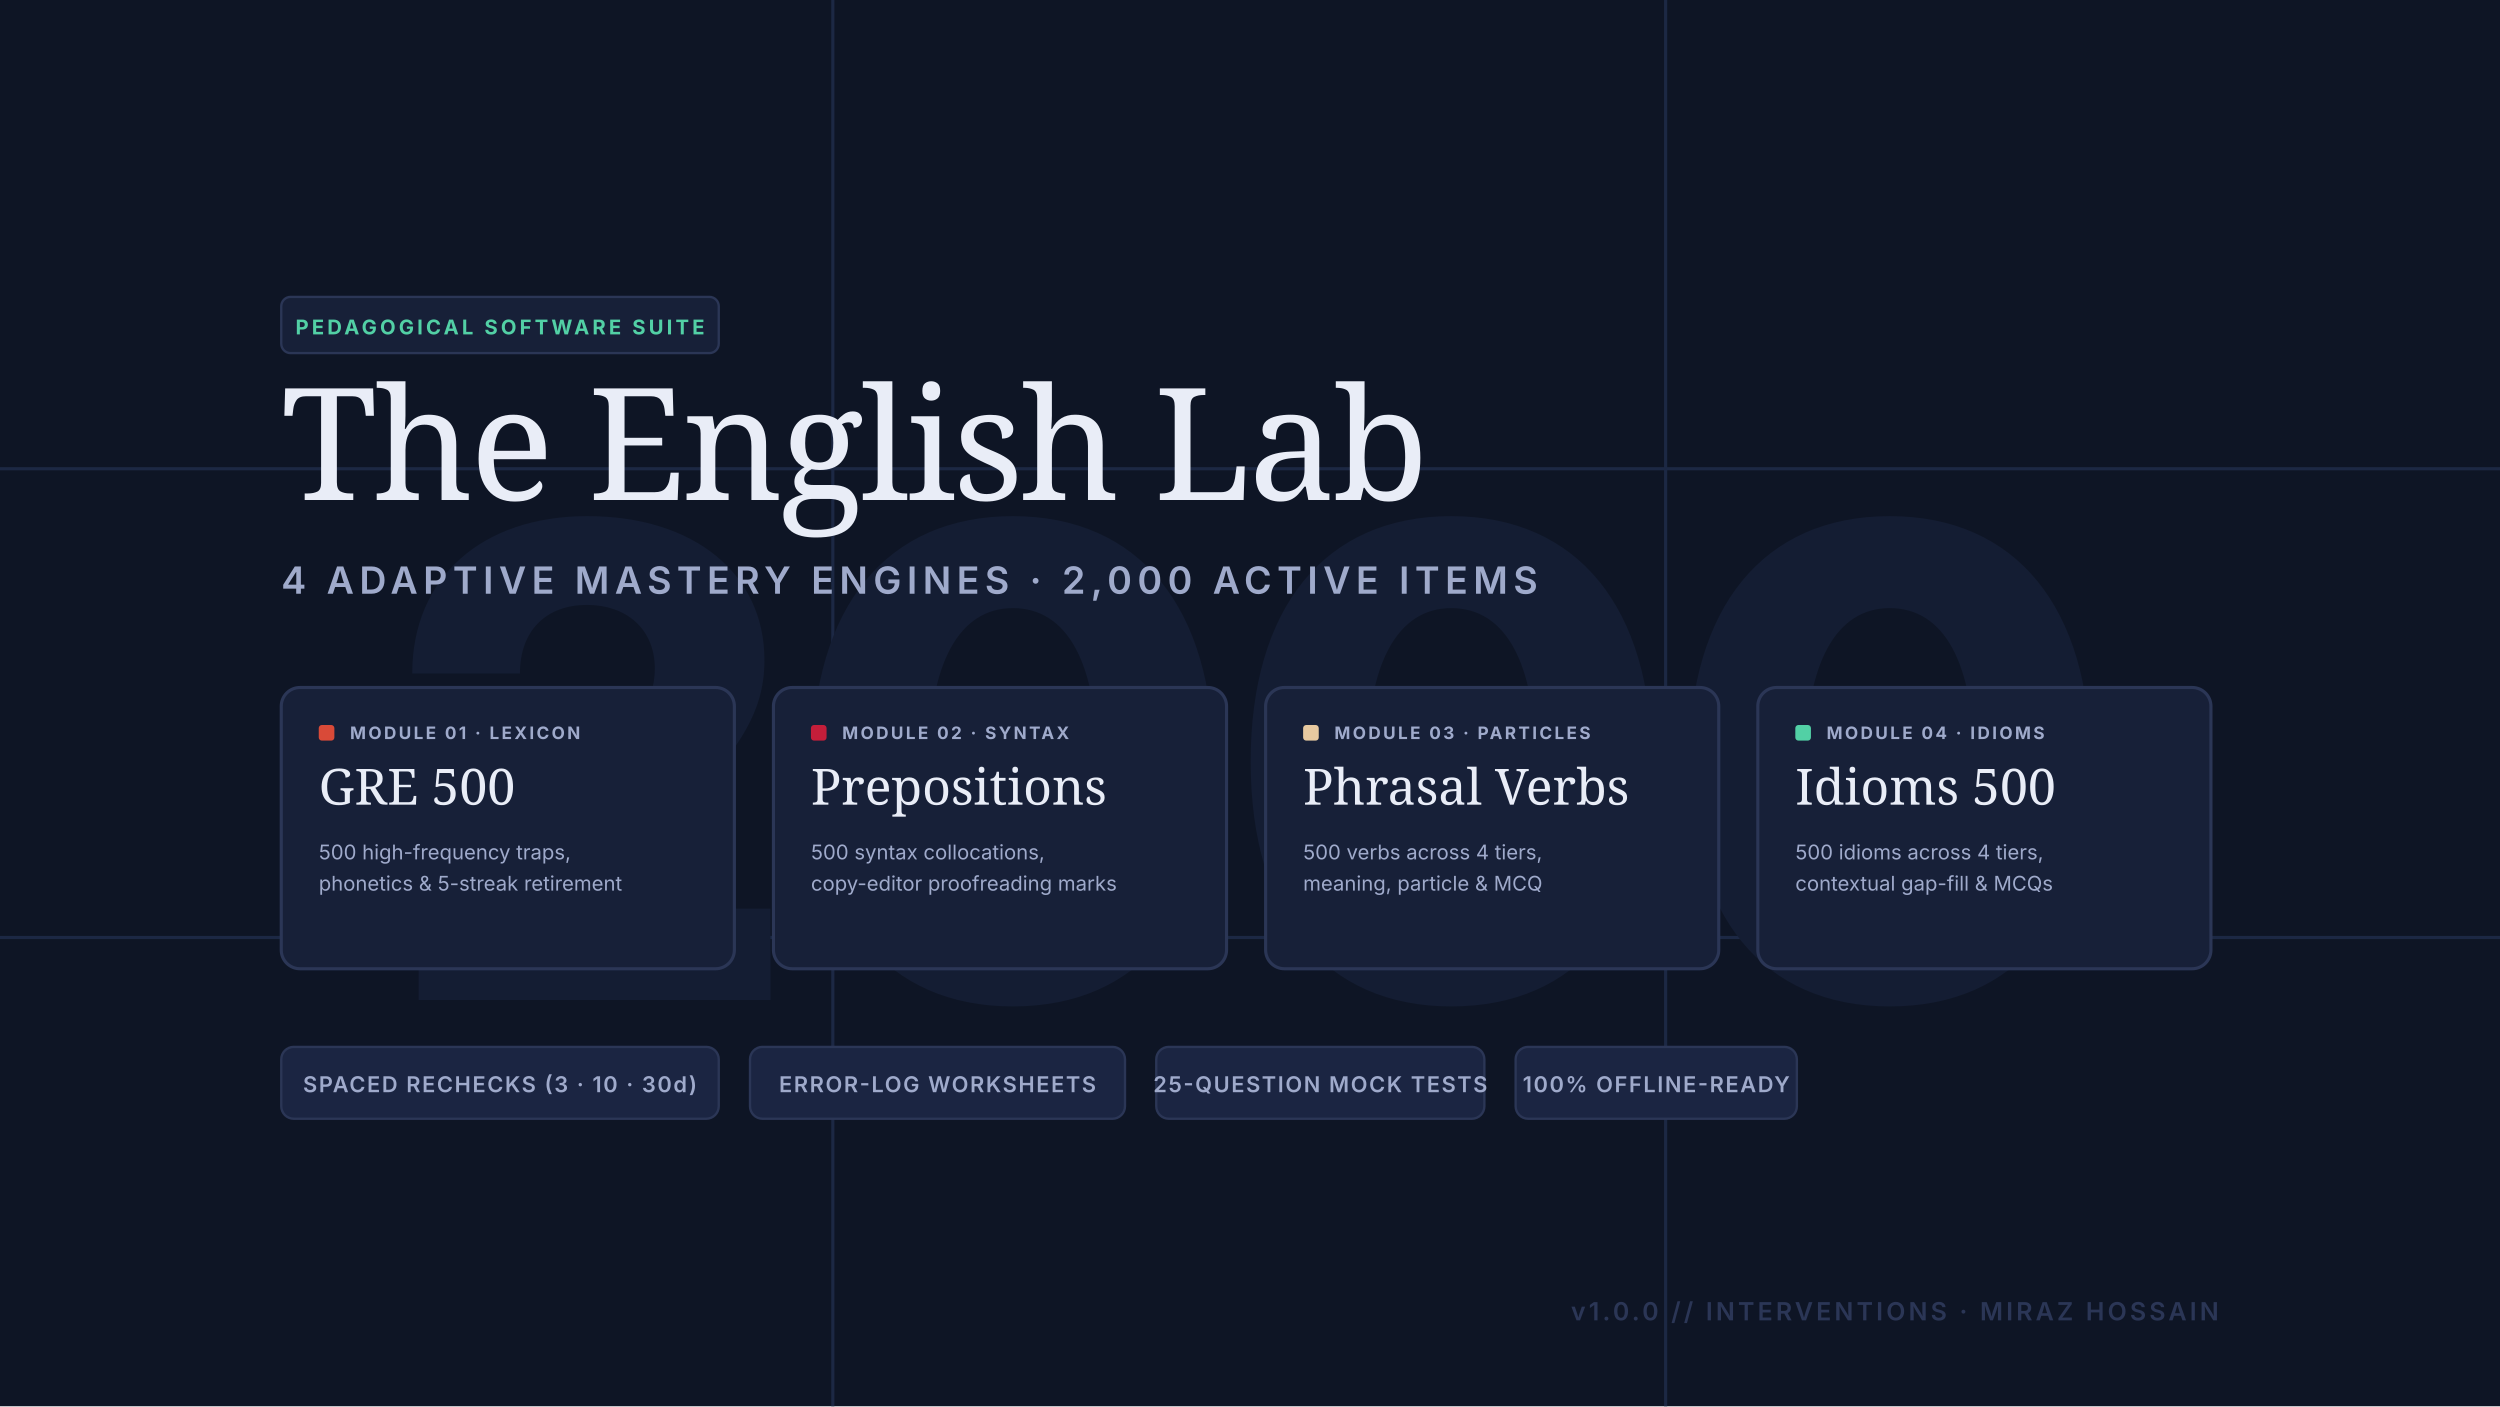
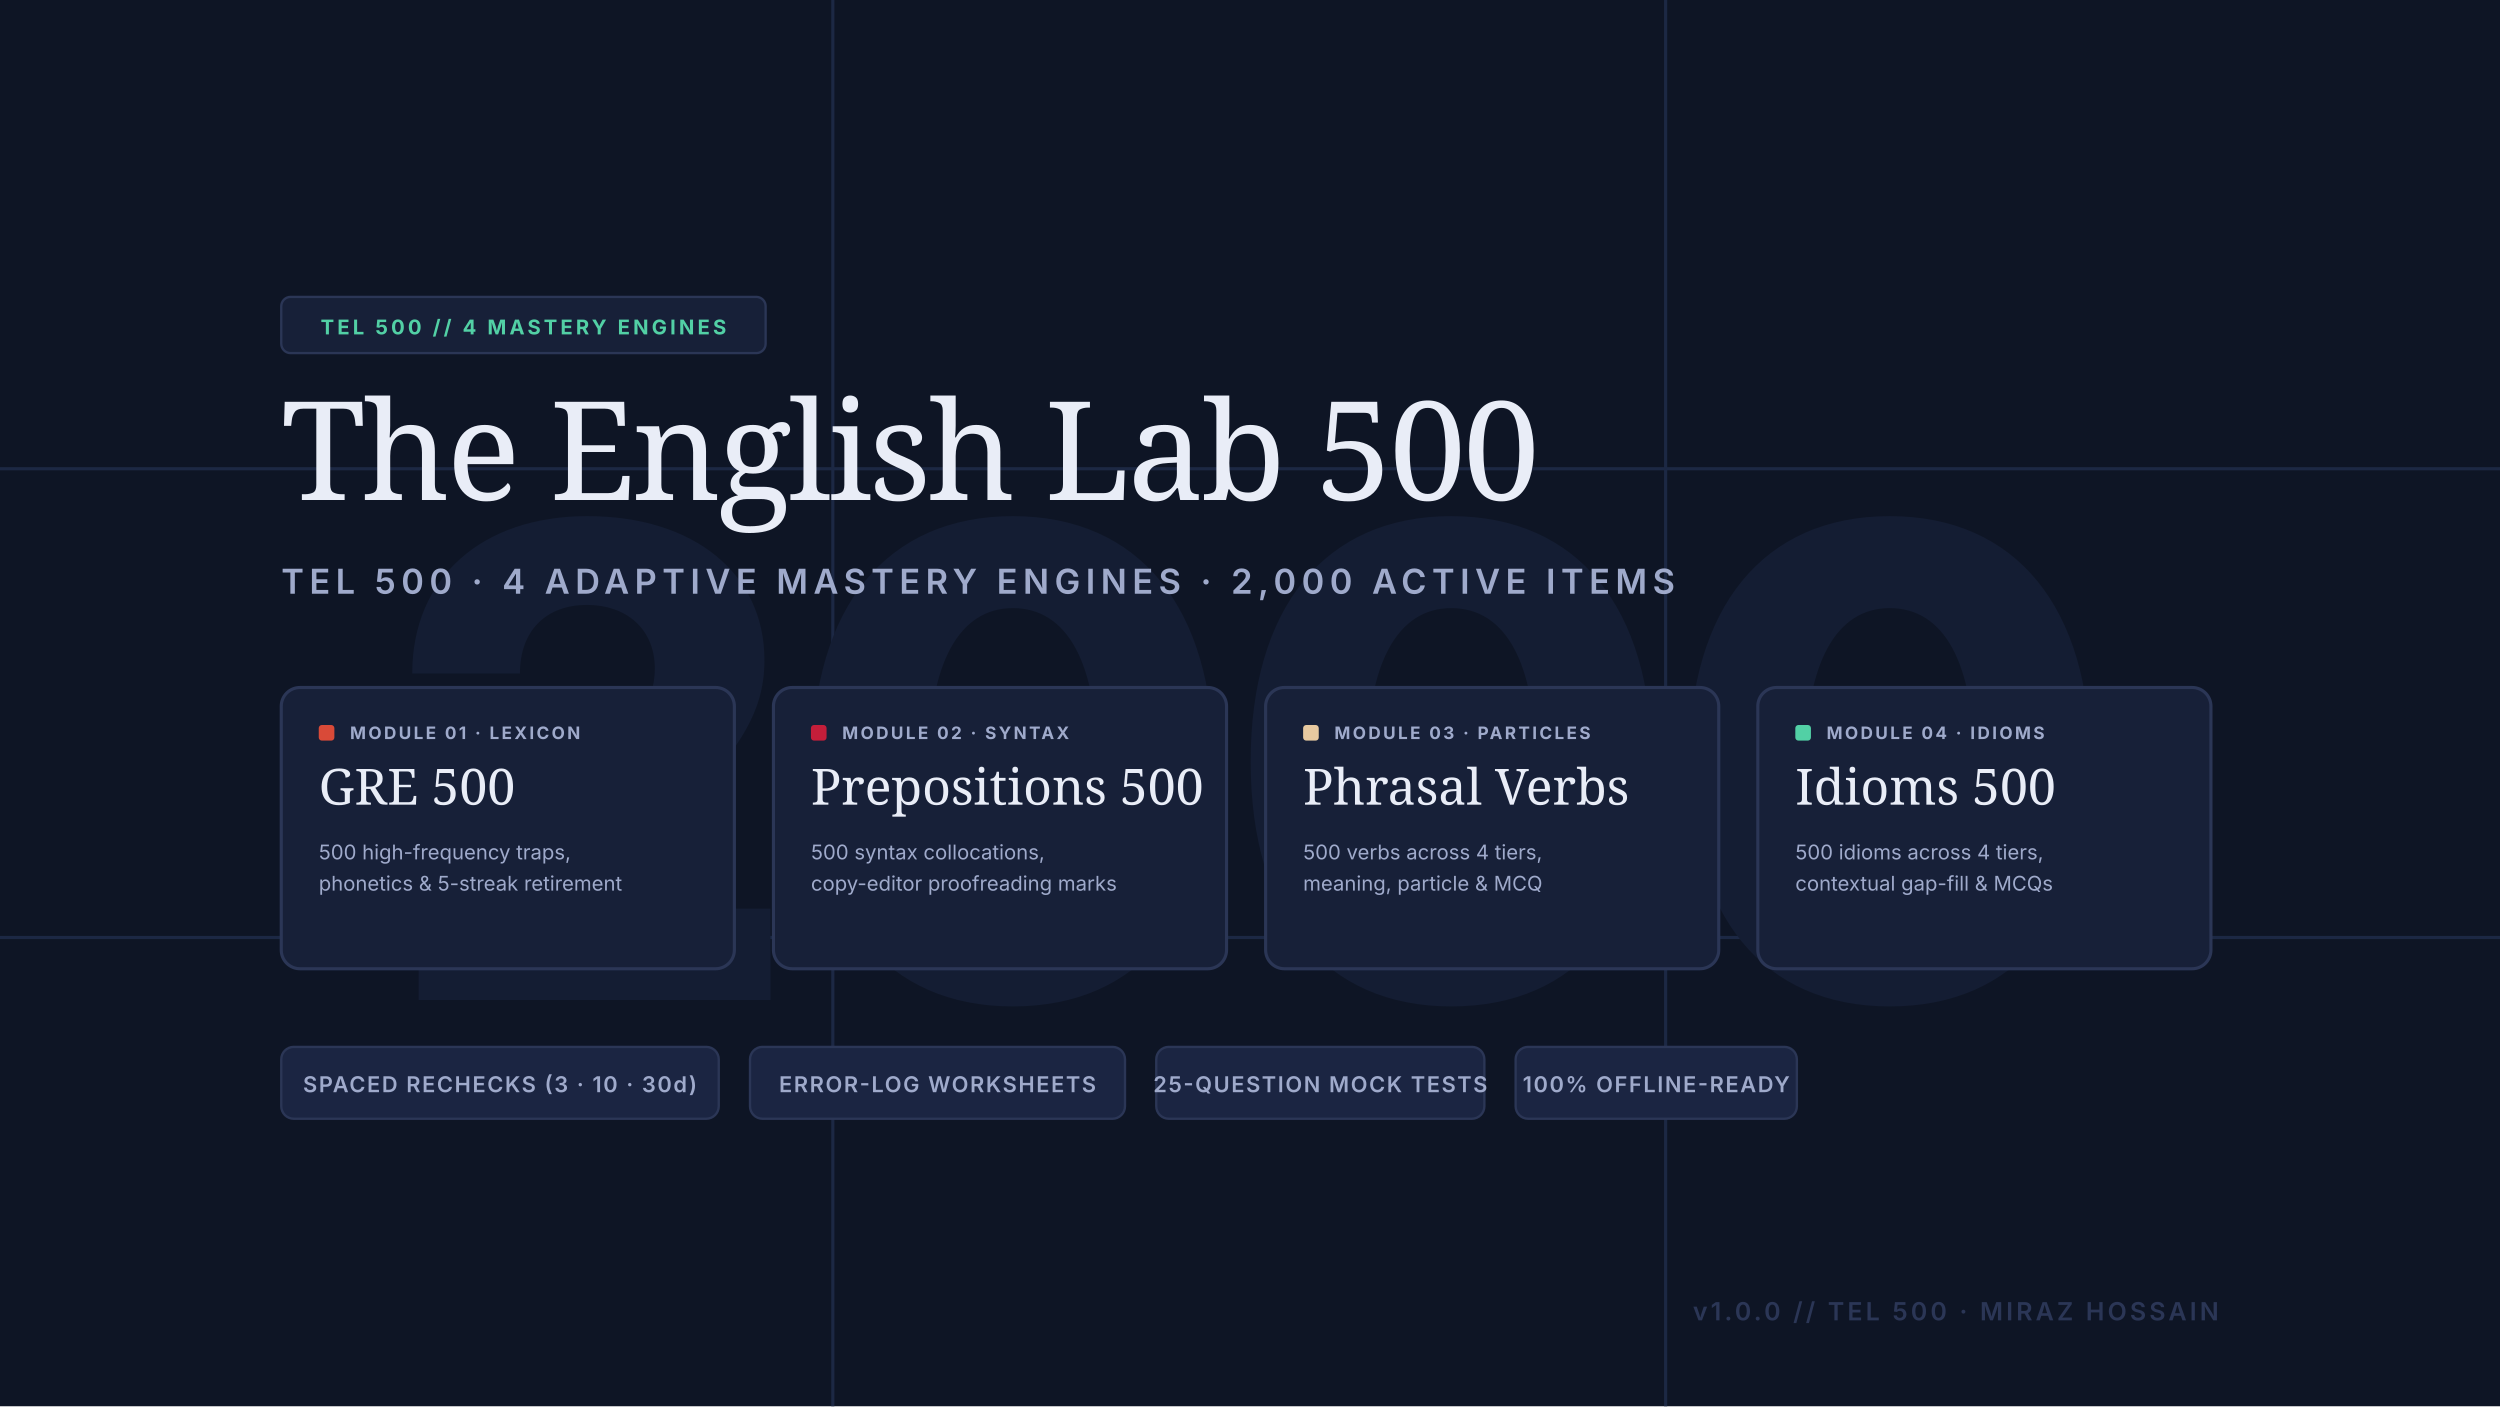
<svg xmlns="http://www.w3.org/2000/svg" width="1600" height="900" viewBox="0 0 1600 900" fill="none">
  <rect width="1600" height="900" fill="#0E1525" />
  <line x1="0" y1="300" x2="1600" y2="300" stroke="#1C2844" stroke-width="2" />
  <line x1="0" y1="600" x2="1600" y2="600" stroke="#1C2844" stroke-width="2" />
  <line x1="533" y1="0" x2="533" y2="900" stroke="#1C2844" stroke-width="2" />
  <line x1="1066" y1="0" x2="1066" y2="900" stroke="#1C2844" stroke-width="2" />
  <text x="800" y="640" fill="#141D33" font-family="'Hanken Grotesk', -apple-system, sans-serif" font-size="420" font-weight="800" text-anchor="middle" letter-spacing="-10">2000</text>
-   <rect x="180" y="190" width="280" height="36" rx="6" fill="#172038" stroke="#2B3656" stroke-width="1.5" />
-   <text x="320" y="214" fill="#52D0A5" font-family="'Hanken Grotesk', -apple-system, sans-serif" font-size="13" font-weight="700" letter-spacing="2" text-anchor="middle">PEDAGOGICAL SOFTWARE SUITE</text>
-   <text x="180" y="320" fill="#E9EDF7" font-family="'Newsreader', Georgia, serif" font-size="100" font-weight="400" letter-spacing="-2">The English Lab</text>
-   <text x="180" y="380" fill="#9FAACB" font-family="'Hanken Grotesk', -apple-system, sans-serif" font-size="24" font-weight="600" letter-spacing="3.5">4 ADAPTIVE MASTERY ENGINES · 2,000 ACTIVE ITEMS</text>
+   <rect x="180" y="190" width="310" height="36" rx="6" fill="#172038" stroke="#2B3656" stroke-width="1.5" />
+   <text x="335" y="214" fill="#52D0A5" font-family="'Hanken Grotesk', -apple-system, sans-serif" font-size="13" font-weight="700" letter-spacing="2" text-anchor="middle">TEL 500 // 4 MASTERY ENGINES</text>
+   <text x="180" y="320" fill="#E9EDF7" font-family="'Newsreader', Georgia, serif" font-size="88" font-weight="400" letter-spacing="-2">The English Lab 500</text>
+   <text x="180" y="380" fill="#9FAACB" font-family="'Hanken Grotesk', -apple-system, sans-serif" font-size="22" font-weight="600" letter-spacing="3.5">TEL 500 · 4 ADAPTIVE MASTERY ENGINES · 2,000 ACTIVE ITEMS</text>
  <g transform="translate(180, 440)">
    <rect x="0" y="0" width="290" height="180" rx="12" fill="#172038" stroke="#2B3656" stroke-width="2" />
    <rect x="24" y="24" width="10" height="10" rx="2" fill="#d94a38" />
    <text x="44" y="33" fill="#9FAACB" font-family="'Hanken Grotesk', -apple-system, sans-serif" font-size="11" font-weight="700" letter-spacing="1.5">MODULE 01 · LEXICON</text>
    <text x="24" y="75" fill="#E9EDF7" font-family="'Newsreader', Georgia, serif" font-size="32" font-weight="500">GRE 500</text>
    <text x="24" y="110" fill="#9FAACB" font-family="'Hanken Grotesk', -apple-system, sans-serif" font-size="13">500 high-frequency traps,</text>
    <text x="24" y="130" fill="#9FAACB" font-family="'Hanken Grotesk', -apple-system, sans-serif" font-size="13">phonetics &amp; 5-streak retirement</text>
    <rect x="315" y="0" width="290" height="180" rx="12" fill="#172038" stroke="#2B3656" stroke-width="2" />
    <rect x="339" y="24" width="10" height="10" rx="2" fill="#C41E3A" />
    <text x="359" y="33" fill="#9FAACB" font-family="'Hanken Grotesk', -apple-system, sans-serif" font-size="11" font-weight="700" letter-spacing="1.5">MODULE 02 · SYNTAX</text>
-     <text x="339" y="75" fill="#E9EDF7" font-family="'Newsreader', Georgia, serif" font-size="32" font-weight="500">Prepositions</text>
+     <text x="339" y="75" fill="#E9EDF7" font-family="'Newsreader', Georgia, serif" font-size="32" font-weight="500">Prepositions 500</text>
    <text x="339" y="110" fill="#9FAACB" font-family="'Hanken Grotesk', -apple-system, sans-serif" font-size="13">500 syntax collocations,</text>
    <text x="339" y="130" fill="#9FAACB" font-family="'Hanken Grotesk', -apple-system, sans-serif" font-size="13">copy-editor proofreading marks</text>
    <rect x="630" y="0" width="290" height="180" rx="12" fill="#172038" stroke="#2B3656" stroke-width="2" />
    <rect x="654" y="24" width="10" height="10" rx="2" fill="#E7C9A0" />
    <text x="674" y="33" fill="#9FAACB" font-family="'Hanken Grotesk', -apple-system, sans-serif" font-size="11" font-weight="700" letter-spacing="1.5">MODULE 03 · PARTICLES</text>
    <text x="654" y="75" fill="#E9EDF7" font-family="'Newsreader', Georgia, serif" font-size="32" font-weight="500">Phrasal Verbs</text>
    <text x="654" y="110" fill="#9FAACB" font-family="'Hanken Grotesk', -apple-system, sans-serif" font-size="13">500 verbs across 4 tiers,</text>
    <text x="654" y="130" fill="#9FAACB" font-family="'Hanken Grotesk', -apple-system, sans-serif" font-size="13">meaning, particle &amp; MCQ</text>
    <rect x="945" y="0" width="290" height="180" rx="12" fill="#172038" stroke="#2B3656" stroke-width="2" />
    <rect x="969" y="24" width="10" height="10" rx="2" fill="#52D0A5" />
    <text x="989" y="33" fill="#9FAACB" font-family="'Hanken Grotesk', -apple-system, sans-serif" font-size="11" font-weight="700" letter-spacing="1.5">MODULE 04 · IDIOMS</text>
    <text x="969" y="75" fill="#E9EDF7" font-family="'Newsreader', Georgia, serif" font-size="32" font-weight="500">Idioms 500</text>
    <text x="969" y="110" fill="#9FAACB" font-family="'Hanken Grotesk', -apple-system, sans-serif" font-size="13">500 idioms across 4 tiers,</text>
    <text x="969" y="130" fill="#9FAACB" font-family="'Hanken Grotesk', -apple-system, sans-serif" font-size="13">contextual gap-fill &amp; MCQs</text>
  </g>
  <g transform="translate(180, 670)">
    <rect x="0" y="0" width="280" height="46" rx="8" fill="#1B2542" stroke="#2B3656" stroke-width="1.5" />
    <text x="140" y="29" fill="#9FAACB" font-family="'Hanken Grotesk', -apple-system, sans-serif" font-size="14" font-weight="600" letter-spacing="1" text-anchor="middle">SPACED RECHECKS (3 · 10 · 30d)</text>
    <rect x="300" y="0" width="240" height="46" rx="8" fill="#1B2542" stroke="#2B3656" stroke-width="1.5" />
    <text x="420" y="29" fill="#9FAACB" font-family="'Hanken Grotesk', -apple-system, sans-serif" font-size="14" font-weight="600" letter-spacing="1" text-anchor="middle">ERROR-LOG WORKSHEETS</text>
    <rect x="560" y="0" width="210" height="46" rx="8" fill="#1B2542" stroke="#2B3656" stroke-width="1.5" />
    <text x="665" y="29" fill="#9FAACB" font-family="'Hanken Grotesk', -apple-system, sans-serif" font-size="14" font-weight="600" letter-spacing="1" text-anchor="middle">25-QUESTION MOCK TESTS</text>
    <rect x="790" y="0" width="180" height="46" rx="8" fill="#1B2542" stroke="#2B3656" stroke-width="1.5" />
    <text x="880" y="29" fill="#9FAACB" font-family="'Hanken Grotesk', -apple-system, sans-serif" font-size="14" font-weight="600" letter-spacing="1" text-anchor="middle">100% OFFLINE-READY</text>
  </g>
-   <text x="1420" y="845" fill="#2B3656" font-family="'Hanken Grotesk', -apple-system, sans-serif" font-size="16" font-weight="600" letter-spacing="2" text-anchor="end">v1.0.0 // INTERVENTIONS · MIRAZ HOSSAIN</text>
+   <text x="1420" y="845" fill="#2B3656" font-family="'Hanken Grotesk', -apple-system, sans-serif" font-size="16" font-weight="600" letter-spacing="2" text-anchor="end">v1.0.0 // TEL 500 · MIRAZ HOSSAIN</text>
</svg>
